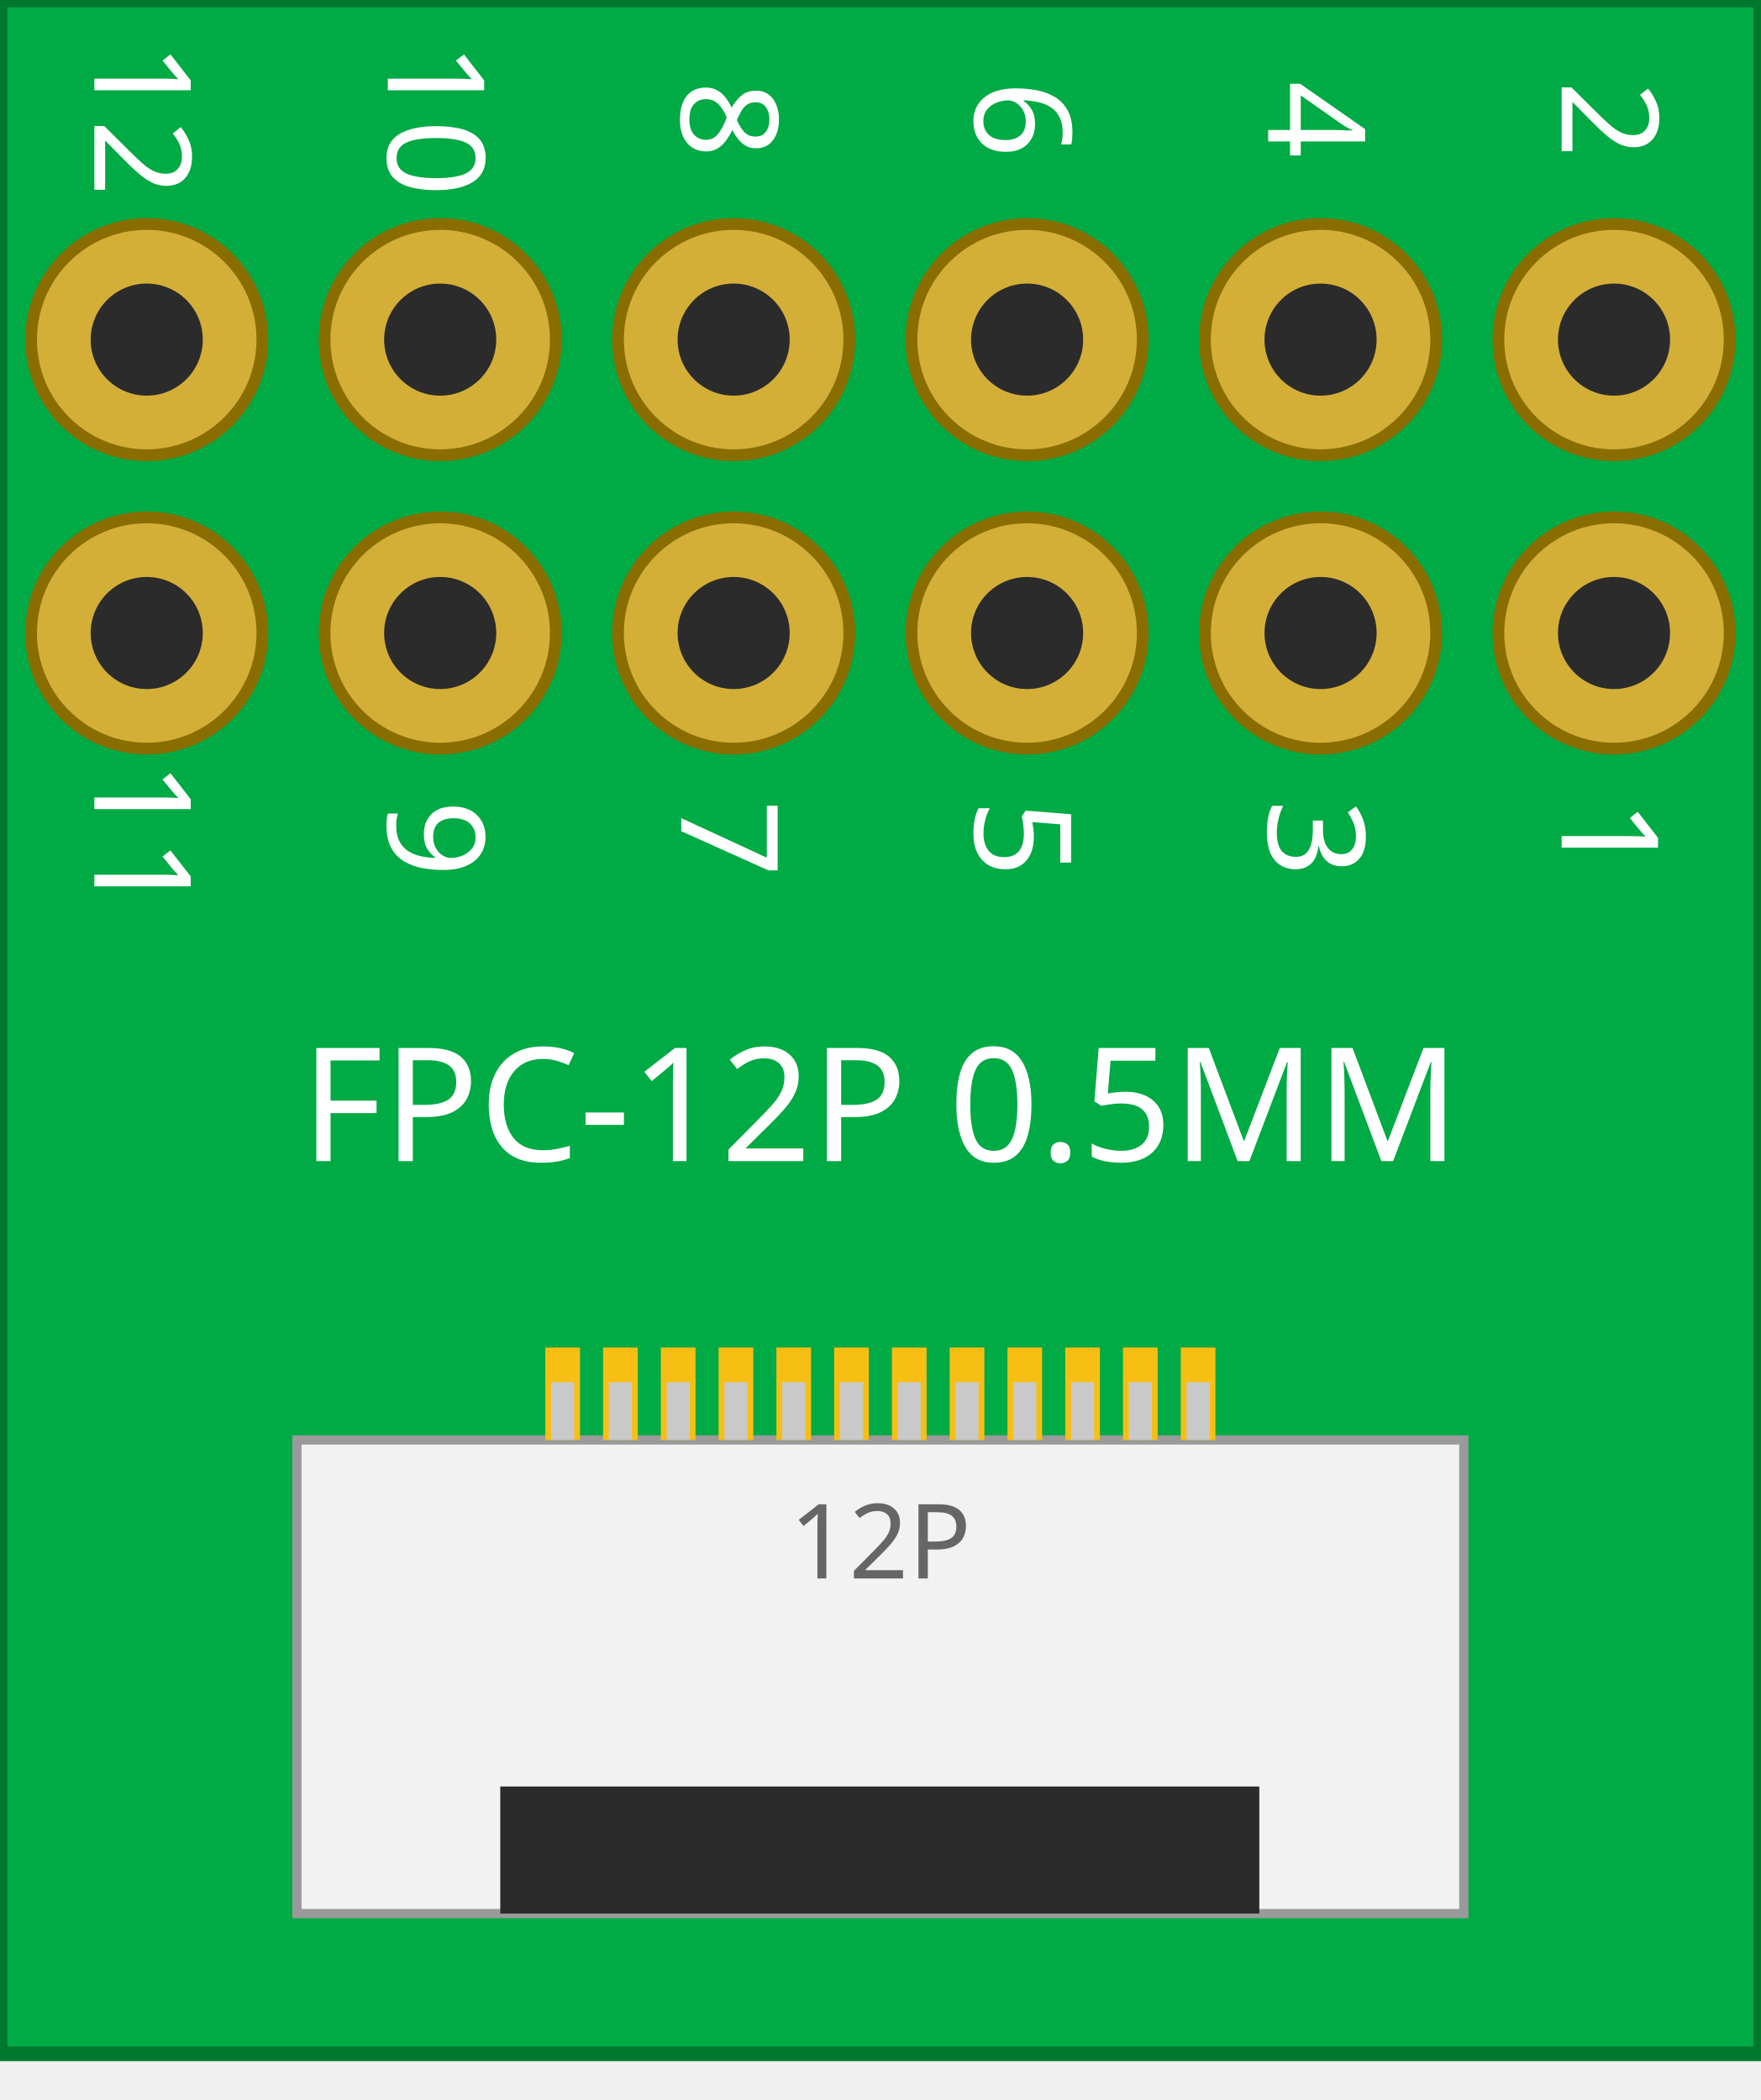
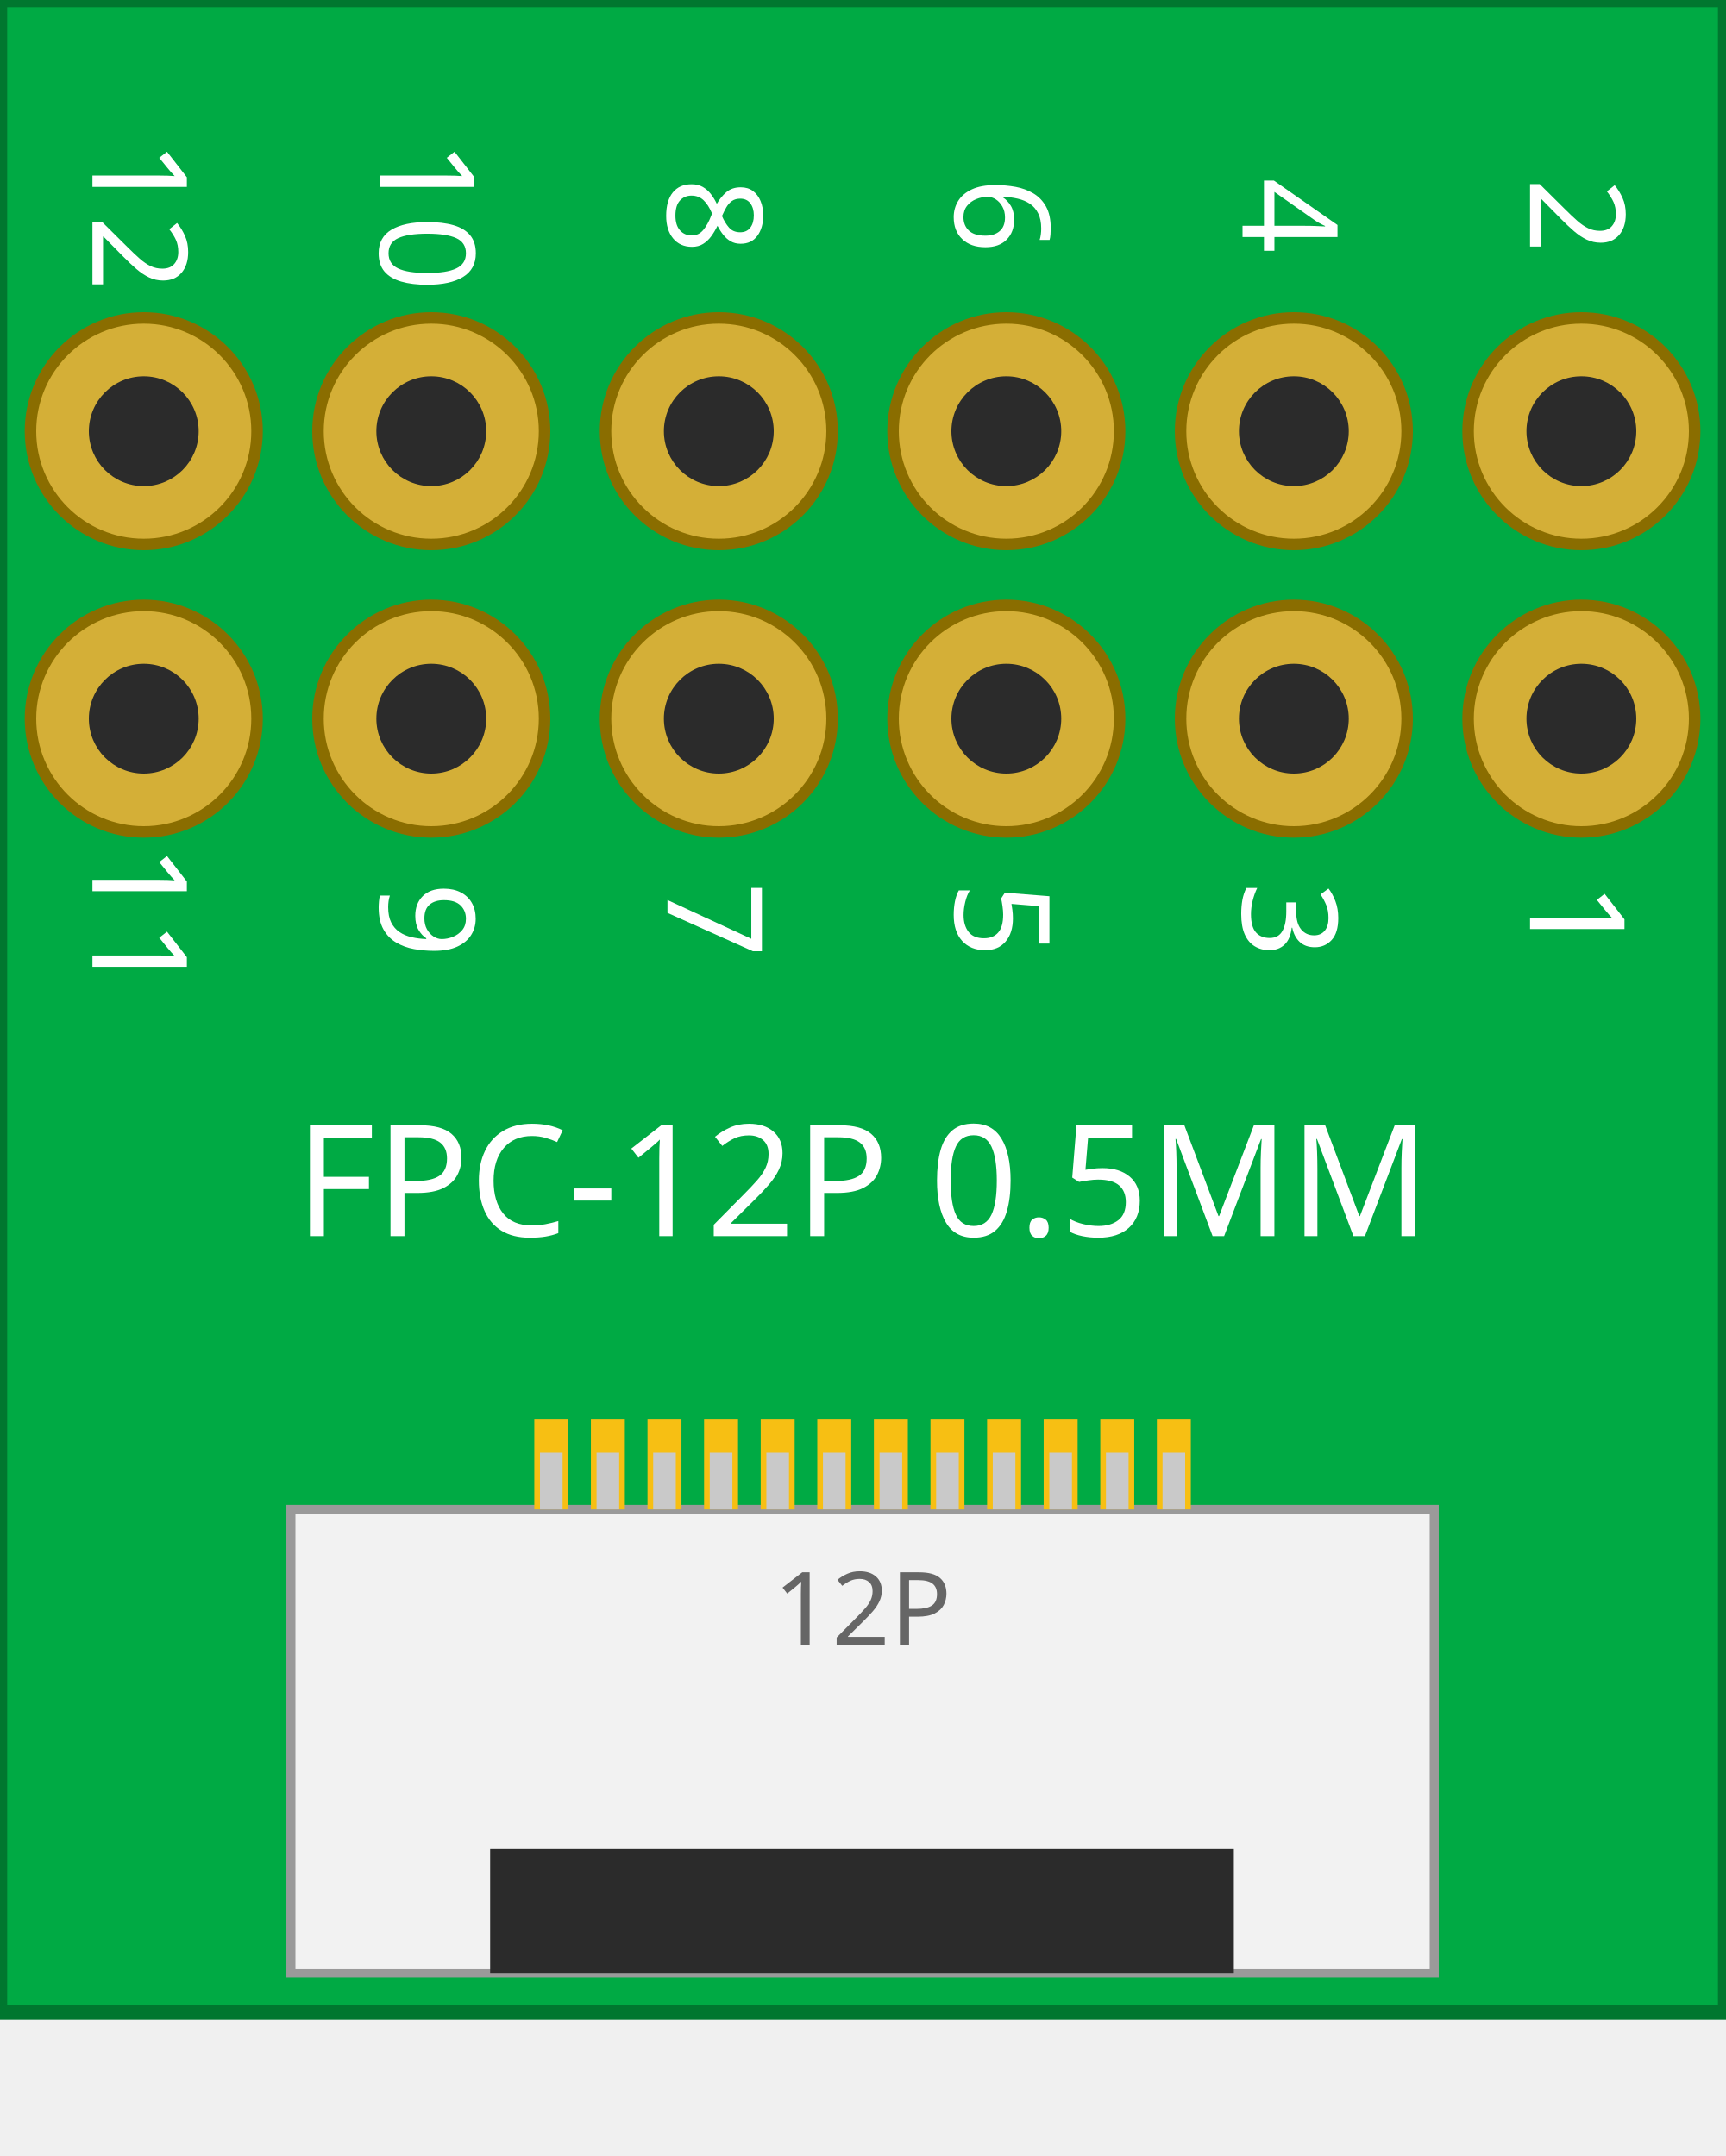
- <svg xmlns="http://www.w3.org/2000/svg" width="15.24mm" height="18.18mm" viewBox="0 -15.75 600 715.75">
+ <svg xmlns="http://www.w3.org/2000/svg" width="15.24mm" height="19.05mm" viewBox="0 -50.00 600 750.00">
  <g id="breadboard">
-     <rect x="0" y="-15.75" width="600" height="700" fill="#00aa44" stroke="#00772f" stroke-width="5" />
+     <rect x="0" y="-50.00" width="600" height="700" fill="#00aa44" stroke="#00772f" stroke-width="5" />
    <rect x="101.18" y="475.04" width="397.64" height="161.42" fill="#f2f2f2" stroke="#9a9a9a" stroke-width="3.15" />
    <rect x="185.83" y="443.54" width="11.81" height="31.50" fill="#f7bf13" stroke="none" />
    <rect x="205.51" y="443.54" width="11.81" height="31.50" fill="#f7bf13" stroke="none" />
    <rect x="225.20" y="443.54" width="11.81" height="31.50" fill="#f7bf13" stroke="none" />
    <rect x="244.88" y="443.54" width="11.81" height="31.50" fill="#f7bf13" stroke="none" />
    <rect x="264.57" y="443.54" width="11.81" height="31.50" fill="#f7bf13" stroke="none" />
    <rect x="284.25" y="443.54" width="11.81" height="31.50" fill="#f7bf13" stroke="none" />
    <rect x="303.94" y="443.54" width="11.81" height="31.50" fill="#f7bf13" stroke="none" />
    <rect x="323.62" y="443.54" width="11.81" height="31.50" fill="#f7bf13" stroke="none" />
    <rect x="343.31" y="443.54" width="11.81" height="31.50" fill="#f7bf13" stroke="none" />
    <rect x="362.99" y="443.54" width="11.81" height="31.50" fill="#f7bf13" stroke="none" />
    <rect x="382.68" y="443.54" width="11.81" height="31.50" fill="#f7bf13" stroke="none" />
    <rect x="402.36" y="443.54" width="11.81" height="31.50" fill="#f7bf13" stroke="none" />
    <rect x="187.80" y="455.35" width="7.87" height="19.68" fill="#c9c9c9" stroke="none" />
    <rect x="207.48" y="455.35" width="7.87" height="19.68" fill="#c9c9c9" stroke="none" />
    <rect x="227.17" y="455.35" width="7.87" height="19.68" fill="#c9c9c9" stroke="none" />
    <rect x="246.85" y="455.35" width="7.87" height="19.68" fill="#c9c9c9" stroke="none" />
    <rect x="266.54" y="455.35" width="7.87" height="19.68" fill="#c9c9c9" stroke="none" />
    <rect x="286.22" y="455.35" width="7.87" height="19.68" fill="#c9c9c9" stroke="none" />
    <rect x="305.91" y="455.35" width="7.87" height="19.68" fill="#c9c9c9" stroke="none" />
    <rect x="325.59" y="455.35" width="7.87" height="19.68" fill="#c9c9c9" stroke="none" />
    <rect x="345.28" y="455.35" width="7.87" height="19.68" fill="#c9c9c9" stroke="none" />
    <rect x="364.96" y="455.35" width="7.87" height="19.68" fill="#c9c9c9" stroke="none" />
    <rect x="384.65" y="455.35" width="7.87" height="19.68" fill="#c9c9c9" stroke="none" />
    <rect x="404.33" y="455.35" width="7.87" height="19.68" fill="#c9c9c9" stroke="none" />
    <rect x="170.47" y="593.15" width="258.66" height="43.31" fill="#2b2b2b" stroke="none" />
    <text x="300.00" y="508.50" font-size="35.43" fill="#666666" text-anchor="middle" dominant-baseline="central" font-family="DroidSans">12P</text>
    <circle id="connector0pin" cx="50.0" cy="100.0" r="39.4" fill="#d4af37" stroke="#8a6d00" stroke-width="4" />
    <circle cx="50.0" cy="100.0" r="19.1" fill="#2b2b2b" />
    <circle id="connector1pin" cx="150.0" cy="100.0" r="39.4" fill="#d4af37" stroke="#8a6d00" stroke-width="4" />
    <circle cx="150.0" cy="100.0" r="19.1" fill="#2b2b2b" />
    <circle id="connector2pin" cx="250.0" cy="100.0" r="39.4" fill="#d4af37" stroke="#8a6d00" stroke-width="4" />
    <circle cx="250.0" cy="100.0" r="19.1" fill="#2b2b2b" />
    <circle id="connector3pin" cx="350.0" cy="100.0" r="39.4" fill="#d4af37" stroke="#8a6d00" stroke-width="4" />
    <circle cx="350.0" cy="100.0" r="19.1" fill="#2b2b2b" />
    <circle id="connector4pin" cx="450.0" cy="100.0" r="39.4" fill="#d4af37" stroke="#8a6d00" stroke-width="4" />
    <circle cx="450.0" cy="100.0" r="19.1" fill="#2b2b2b" />
    <circle id="connector5pin" cx="550.0" cy="100.0" r="39.4" fill="#d4af37" stroke="#8a6d00" stroke-width="4" />
    <circle cx="550.0" cy="100.0" r="19.1" fill="#2b2b2b" />
    <circle id="connector6pin" cx="50.0" cy="200.0" r="39.4" fill="#d4af37" stroke="#8a6d00" stroke-width="4" />
    <circle cx="50.0" cy="200.0" r="19.1" fill="#2b2b2b" />
    <circle id="connector7pin" cx="150.0" cy="200.0" r="39.4" fill="#d4af37" stroke="#8a6d00" stroke-width="4" />
    <circle cx="150.0" cy="200.0" r="19.1" fill="#2b2b2b" />
    <circle id="connector8pin" cx="250.0" cy="200.0" r="39.4" fill="#d4af37" stroke="#8a6d00" stroke-width="4" />
    <circle cx="250.0" cy="200.0" r="19.1" fill="#2b2b2b" />
    <circle id="connector9pin" cx="350.0" cy="200.0" r="39.4" fill="#d4af37" stroke="#8a6d00" stroke-width="4" />
    <circle cx="350.0" cy="200.0" r="19.1" fill="#2b2b2b" />
    <circle id="connector10pin" cx="450.0" cy="200.0" r="39.4" fill="#d4af37" stroke="#8a6d00" stroke-width="4" />
    <circle cx="450.0" cy="200.0" r="19.1" fill="#2b2b2b" />
    <circle id="connector11pin" cx="550.0" cy="200.0" r="39.4" fill="#d4af37" stroke="#8a6d00" stroke-width="4" />
    <circle cx="550.0" cy="200.0" r="19.1" fill="#2b2b2b" />
    <text x="300" y="380" font-size="54" fill="#ffffff" text-anchor="middle" font-family="DroidSans">FPC-12P 0.5MM</text>
    <text x="550.0" y="25" font-size="46" fill="#ffffff" text-anchor="middle" dominant-baseline="central" transform="rotate(90 550.0 25)" font-family="DroidSans">2</text>
    <text x="450.0" y="25" font-size="46" fill="#ffffff" text-anchor="middle" dominant-baseline="central" transform="rotate(90 450.0 25)" font-family="DroidSans">4</text>
    <text x="350.0" y="25" font-size="46" fill="#ffffff" text-anchor="middle" dominant-baseline="central" transform="rotate(90 350.0 25)" font-family="DroidSans">6</text>
    <text x="250.0" y="25" font-size="46" fill="#ffffff" text-anchor="middle" dominant-baseline="central" transform="rotate(90 250.0 25)" font-family="DroidSans">8</text>
    <text x="150.0" y="25" font-size="46" fill="#ffffff" text-anchor="middle" dominant-baseline="central" transform="rotate(90 150.0 25)" font-family="DroidSans">10</text>
    <text x="50.0" y="25" font-size="46" fill="#ffffff" text-anchor="middle" dominant-baseline="central" transform="rotate(90 50.0 25)" font-family="DroidSans">12</text>
    <text x="550.0" y="270" font-size="46" fill="#ffffff" text-anchor="middle" dominant-baseline="central" transform="rotate(90 550.0 270)" font-family="DroidSans">1</text>
    <text x="450.0" y="270" font-size="46" fill="#ffffff" text-anchor="middle" dominant-baseline="central" transform="rotate(90 450.0 270)" font-family="DroidSans">3</text>
    <text x="350.0" y="270" font-size="46" fill="#ffffff" text-anchor="middle" dominant-baseline="central" transform="rotate(90 350.0 270)" font-family="DroidSans">5</text>
    <text x="250.0" y="270" font-size="46" fill="#ffffff" text-anchor="middle" dominant-baseline="central" transform="rotate(90 250.0 270)" font-family="DroidSans">7</text>
    <text x="150.0" y="270" font-size="46" fill="#ffffff" text-anchor="middle" dominant-baseline="central" transform="rotate(90 150.0 270)" font-family="DroidSans">9</text>
    <text x="50.0" y="270" font-size="46" fill="#ffffff" text-anchor="middle" dominant-baseline="central" transform="rotate(90 50.0 270)" font-family="DroidSans">11</text>
  </g>
</svg>
